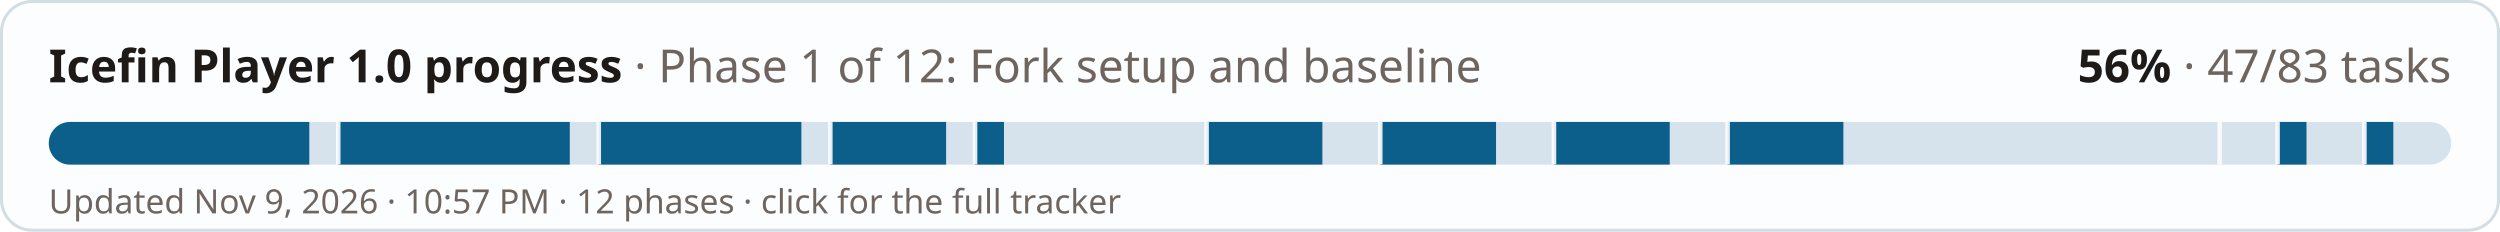
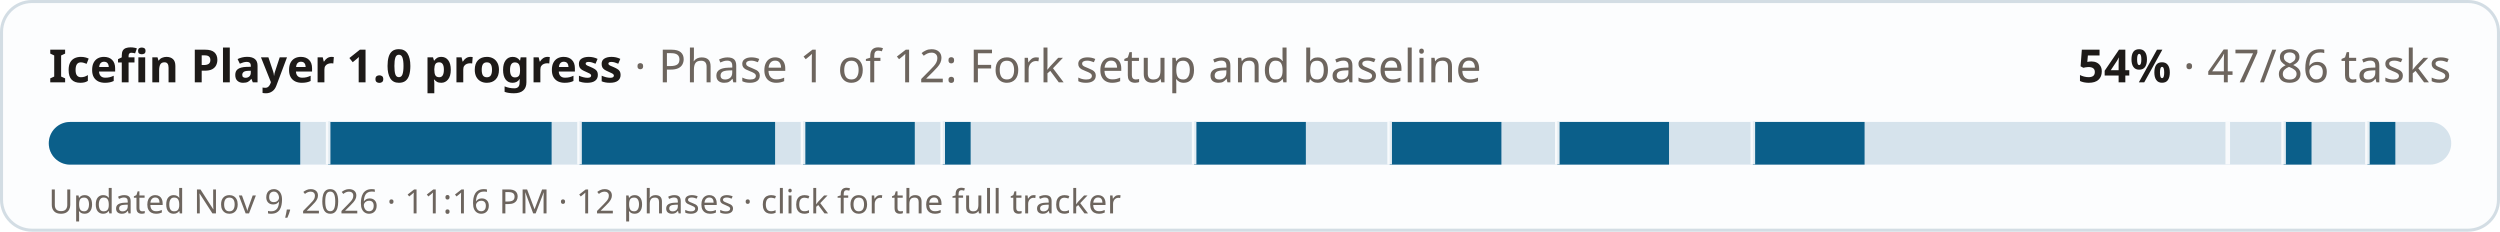
- <svg xmlns="http://www.w3.org/2000/svg" width="820" height="76" viewBox="0 0 820 76" role="img" aria-label="Icefin Player 1.0 progress: 56% (47 of 83 tasks)">
+ <svg xmlns="http://www.w3.org/2000/svg" width="820" height="76" viewBox="0 0 820 76" role="img" aria-label="Icefin Player 1.0 progress: 54% (47 of 86 tasks)">
  <style>
  .bg{fill:#fcfdfe;stroke:#d3dde4} .fg{fill:#1d1a18} .mu{fill:#6d655e} .track{fill:#d6e3ec} .done{fill:#0b5f8a} .full{fill:#2f6b3a} .tick{fill:#fcfdfe;opacity:.9}
  @media (prefers-color-scheme: dark){ .bg{fill:#1a2127;stroke:#2e3a43} .fg{fill:#f1ebe2} .mu{fill:#a99f94} .track{fill:#24384a} .done{fill:#6cb6e4} .full{fill:#6fbf7c} .tick{fill:#1a2127} }
  text{font-family:-apple-system,"Segoe UI",system-ui,"Noto Sans","DejaVu Sans",sans-serif}
</style>
  <rect class="bg" x="0.5" y="0.5" width="819" height="75" rx="10" />
  <text class="fg" x="16" y="27" font-size="15" font-weight="700">Icefin Player 1.0 progress <tspan class="mu" font-weight="400">· Phase 1 of 12: Fork setup and baseline</tspan>
  </text>
-   <text class="fg" x="804" y="27" font-size="15" font-weight="700" text-anchor="end">56% <tspan class="mu" font-weight="400">· 47/83 tasks</tspan>
+   <text class="fg" x="804" y="27" font-size="15" font-weight="700" text-anchor="end">54% <tspan class="mu" font-weight="400">· 47/86 tasks</tspan>
  </text>
  <rect class="track" x="16" y="40" width="788" height="14" rx="7" />
  <clipPath id="c">
    <rect x="16" y="40" width="788" height="14" rx="7" />
  </clipPath>
  <g clip-path="url(#c)">
-     <rect class="done" x="16" y="40" width="85.45" height="14" />
-     <rect class="done" x="110.94" y="40" width="75.95" height="14" />
-     <rect class="done" x="196.39" y="40" width="66.46" height="14" />
-     <rect class="done" x="272.34" y="40" width="37.98" height="14" />
-     <rect class="done" x="319.81" y="40" width="9.49" height="14" />
-     <rect class="done" x="395.76" y="40" width="37.98" height="14" />
-     <rect class="done" x="452.72" y="40" width="37.98" height="14" />
-     <rect class="done" x="509.69" y="40" width="37.98" height="14" />
-     <rect class="done" x="566.65" y="40" width="37.98" height="14" />
-     <rect class="done" x="747.04" y="40" width="9.49" height="14" />
-     <rect class="done" x="775.52" y="40" width="9.49" height="14" />
-     <rect class="tick" x="110.19" y="40" width="1.5" height="14" />
-     <rect class="tick" x="195.64" y="40" width="1.5" height="14" />
-     <rect class="tick" x="271.59" y="40" width="1.5" height="14" />
-     <rect class="tick" x="319.06" y="40" width="1.5" height="14" />
-     <rect class="tick" x="395.01" y="40" width="1.5" height="14" />
-     <rect class="tick" x="451.97" y="40" width="1.5" height="14" />
-     <rect class="tick" x="508.94" y="40" width="1.5" height="14" />
-     <rect class="tick" x="565.9" y="40" width="1.5" height="14" />
-     <rect class="tick" x="727.3" y="40" width="1.5" height="14" />
-     <rect class="tick" x="746.29" y="40" width="1.5" height="14" />
-     <rect class="tick" x="774.77" y="40" width="1.5" height="14" />
+     <rect class="done" x="16" y="40" width="82.47" height="14" />
+     <rect class="done" x="107.63" y="40" width="73.3" height="14" />
+     <rect class="done" x="190.09" y="40" width="64.14" height="14" />
+     <rect class="done" x="263.4" y="40" width="36.65" height="14" />
+     <rect class="done" x="309.21" y="40" width="9.16" height="14" />
+     <rect class="done" x="391.67" y="40" width="36.65" height="14" />
+     <rect class="done" x="455.81" y="40" width="36.65" height="14" />
+     <rect class="done" x="510.79" y="40" width="36.65" height="14" />
+     <rect class="done" x="574.93" y="40" width="36.65" height="14" />
+     <rect class="done" x="749.02" y="40" width="9.16" height="14" />
+     <rect class="done" x="776.51" y="40" width="9.16" height="14" />
+     <rect class="tick" x="106.88" y="40" width="1.5" height="14" />
+     <rect class="tick" x="189.34" y="40" width="1.5" height="14" />
+     <rect class="tick" x="262.65" y="40" width="1.5" height="14" />
+     <rect class="tick" x="308.46" y="40" width="1.5" height="14" />
+     <rect class="tick" x="390.92" y="40" width="1.5" height="14" />
+     <rect class="tick" x="455.06" y="40" width="1.5" height="14" />
+     <rect class="tick" x="510.04" y="40" width="1.5" height="14" />
+     <rect class="tick" x="574.18" y="40" width="1.5" height="14" />
+     <rect class="tick" x="729.95" y="40" width="1.5" height="14" />
+     <rect class="tick" x="748.27" y="40" width="1.5" height="14" />
+     <rect class="tick" x="775.76" y="40" width="1.5" height="14" />
  </g>
-   <text class="mu" x="16" y="70" font-size="11">Updated Nov 9, 2026 · 10:57 PM · 12 phases · click for the full tracker</text>
+   <text class="mu" x="16" y="70" font-size="11">Updated Nov 9, 2026 · 11:16 PM · 12 phases · click for the full tracker</text>
</svg>
